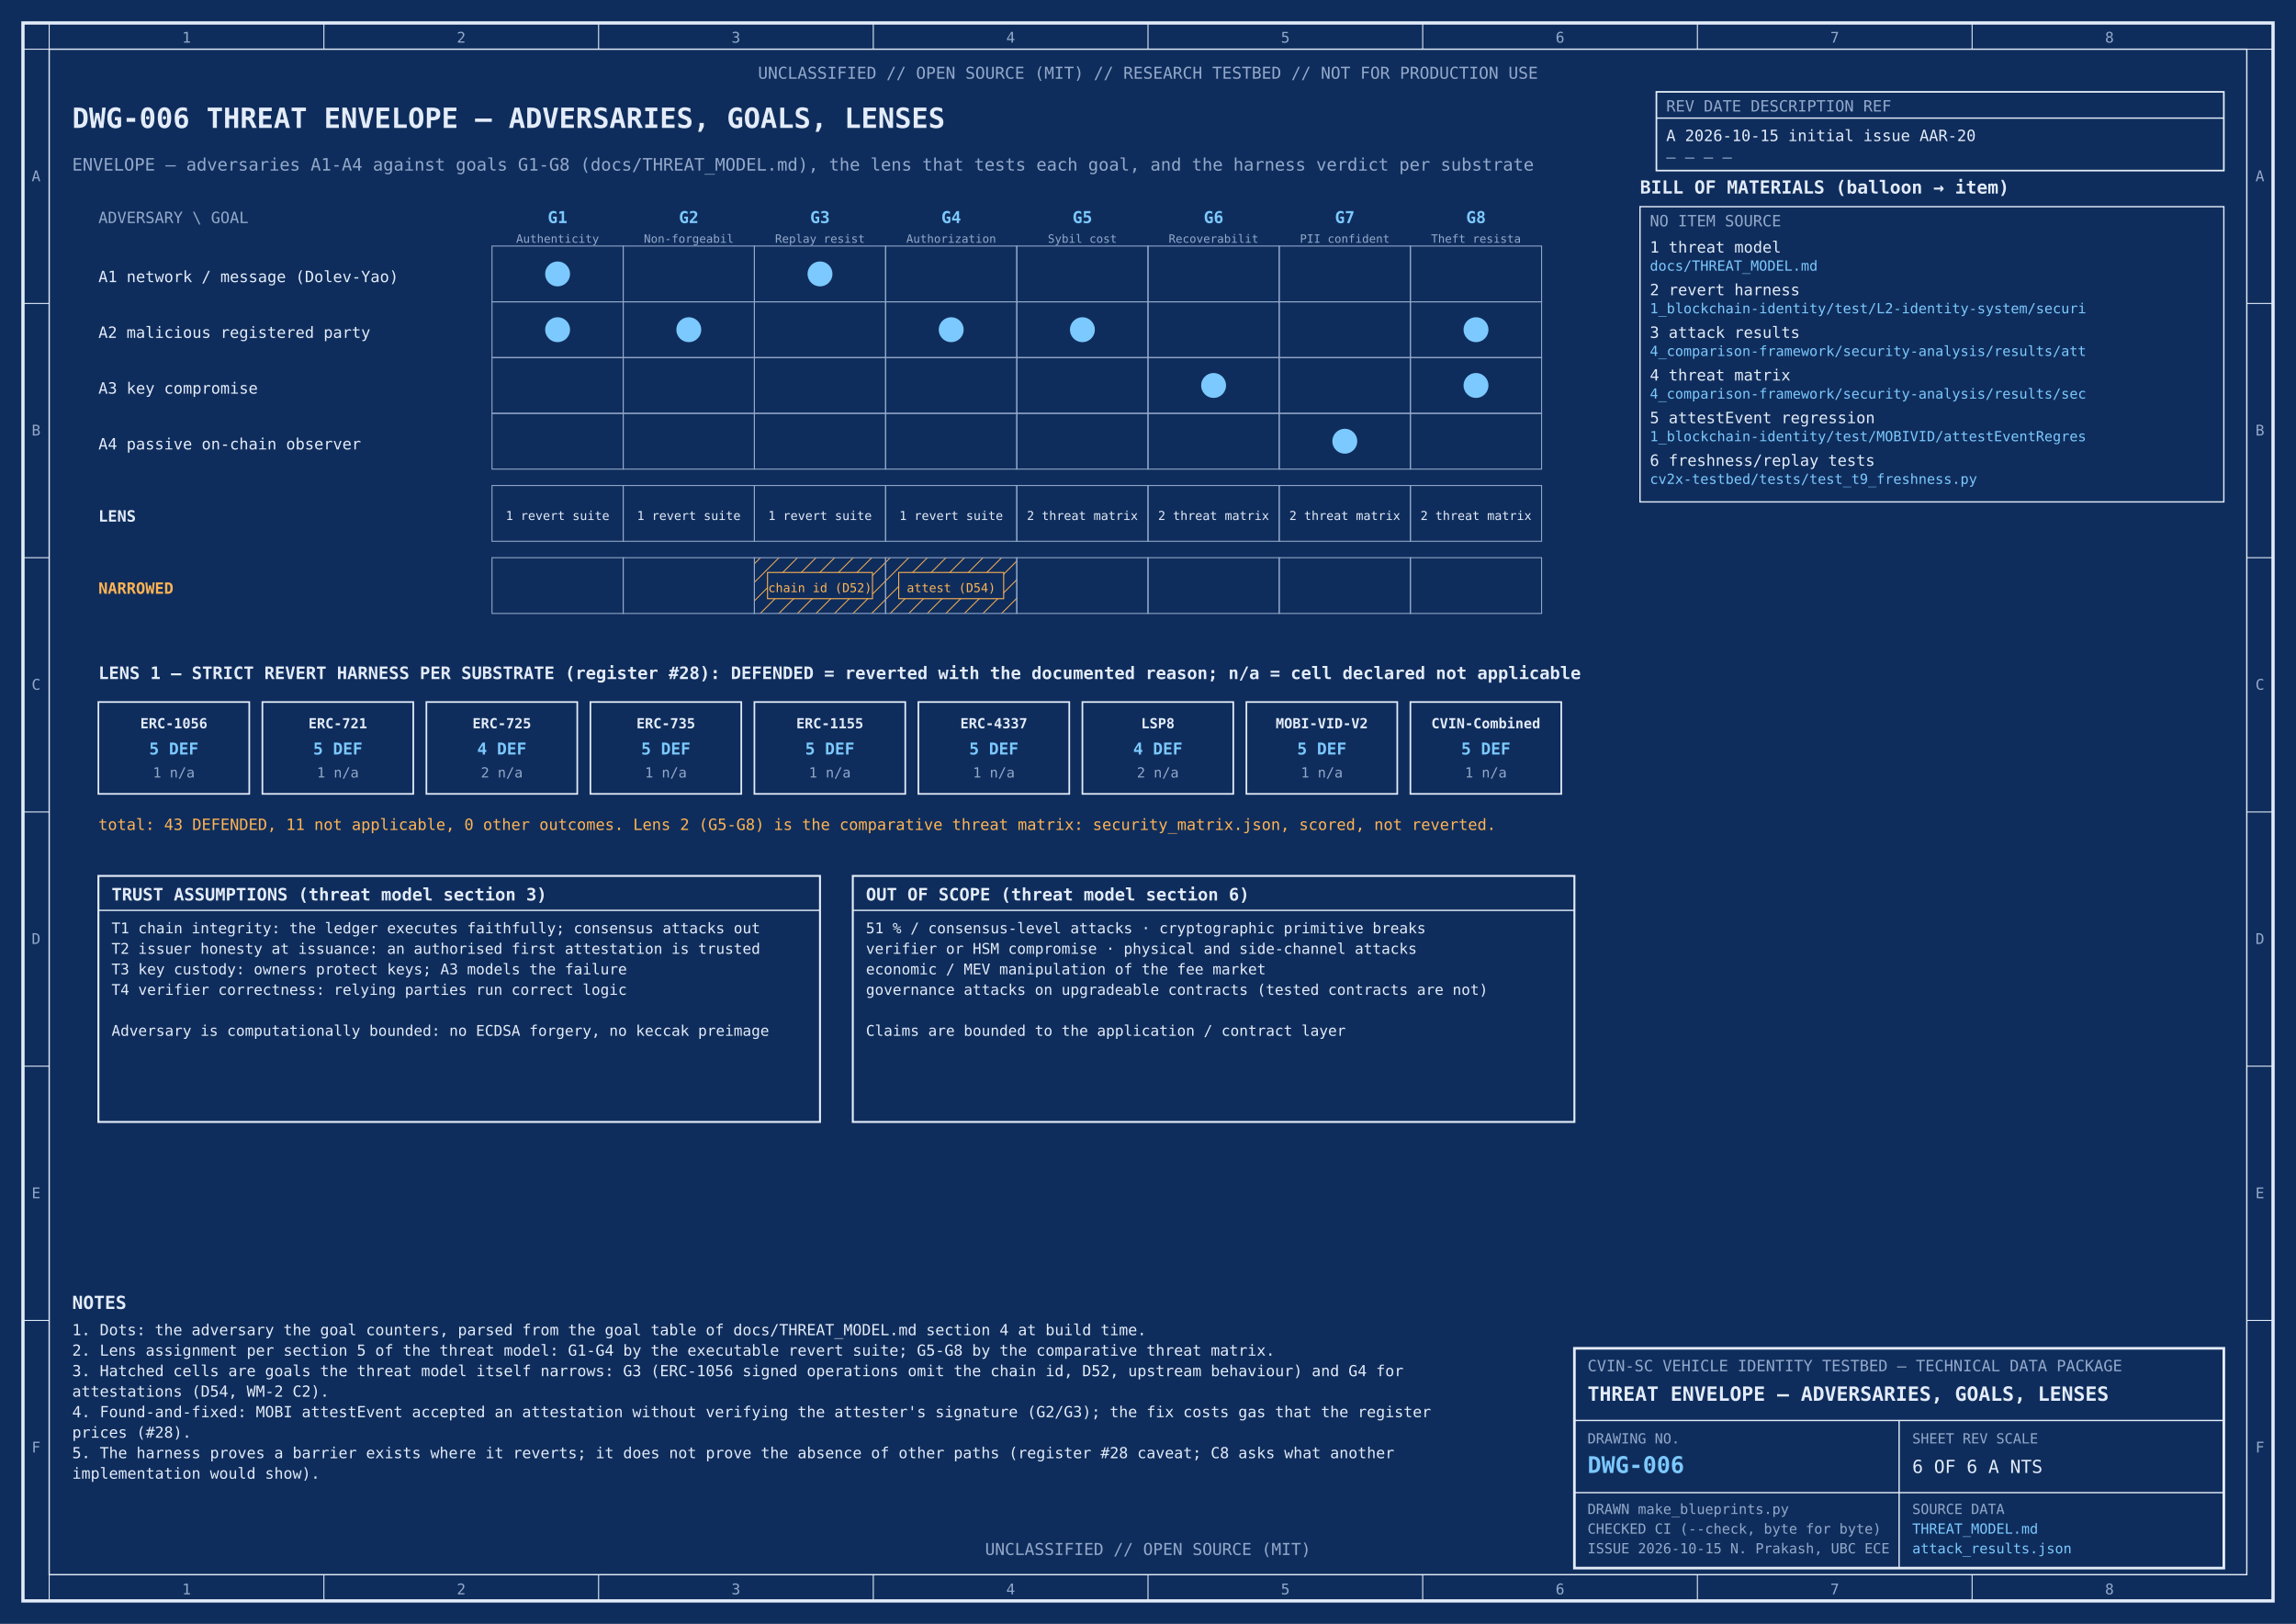
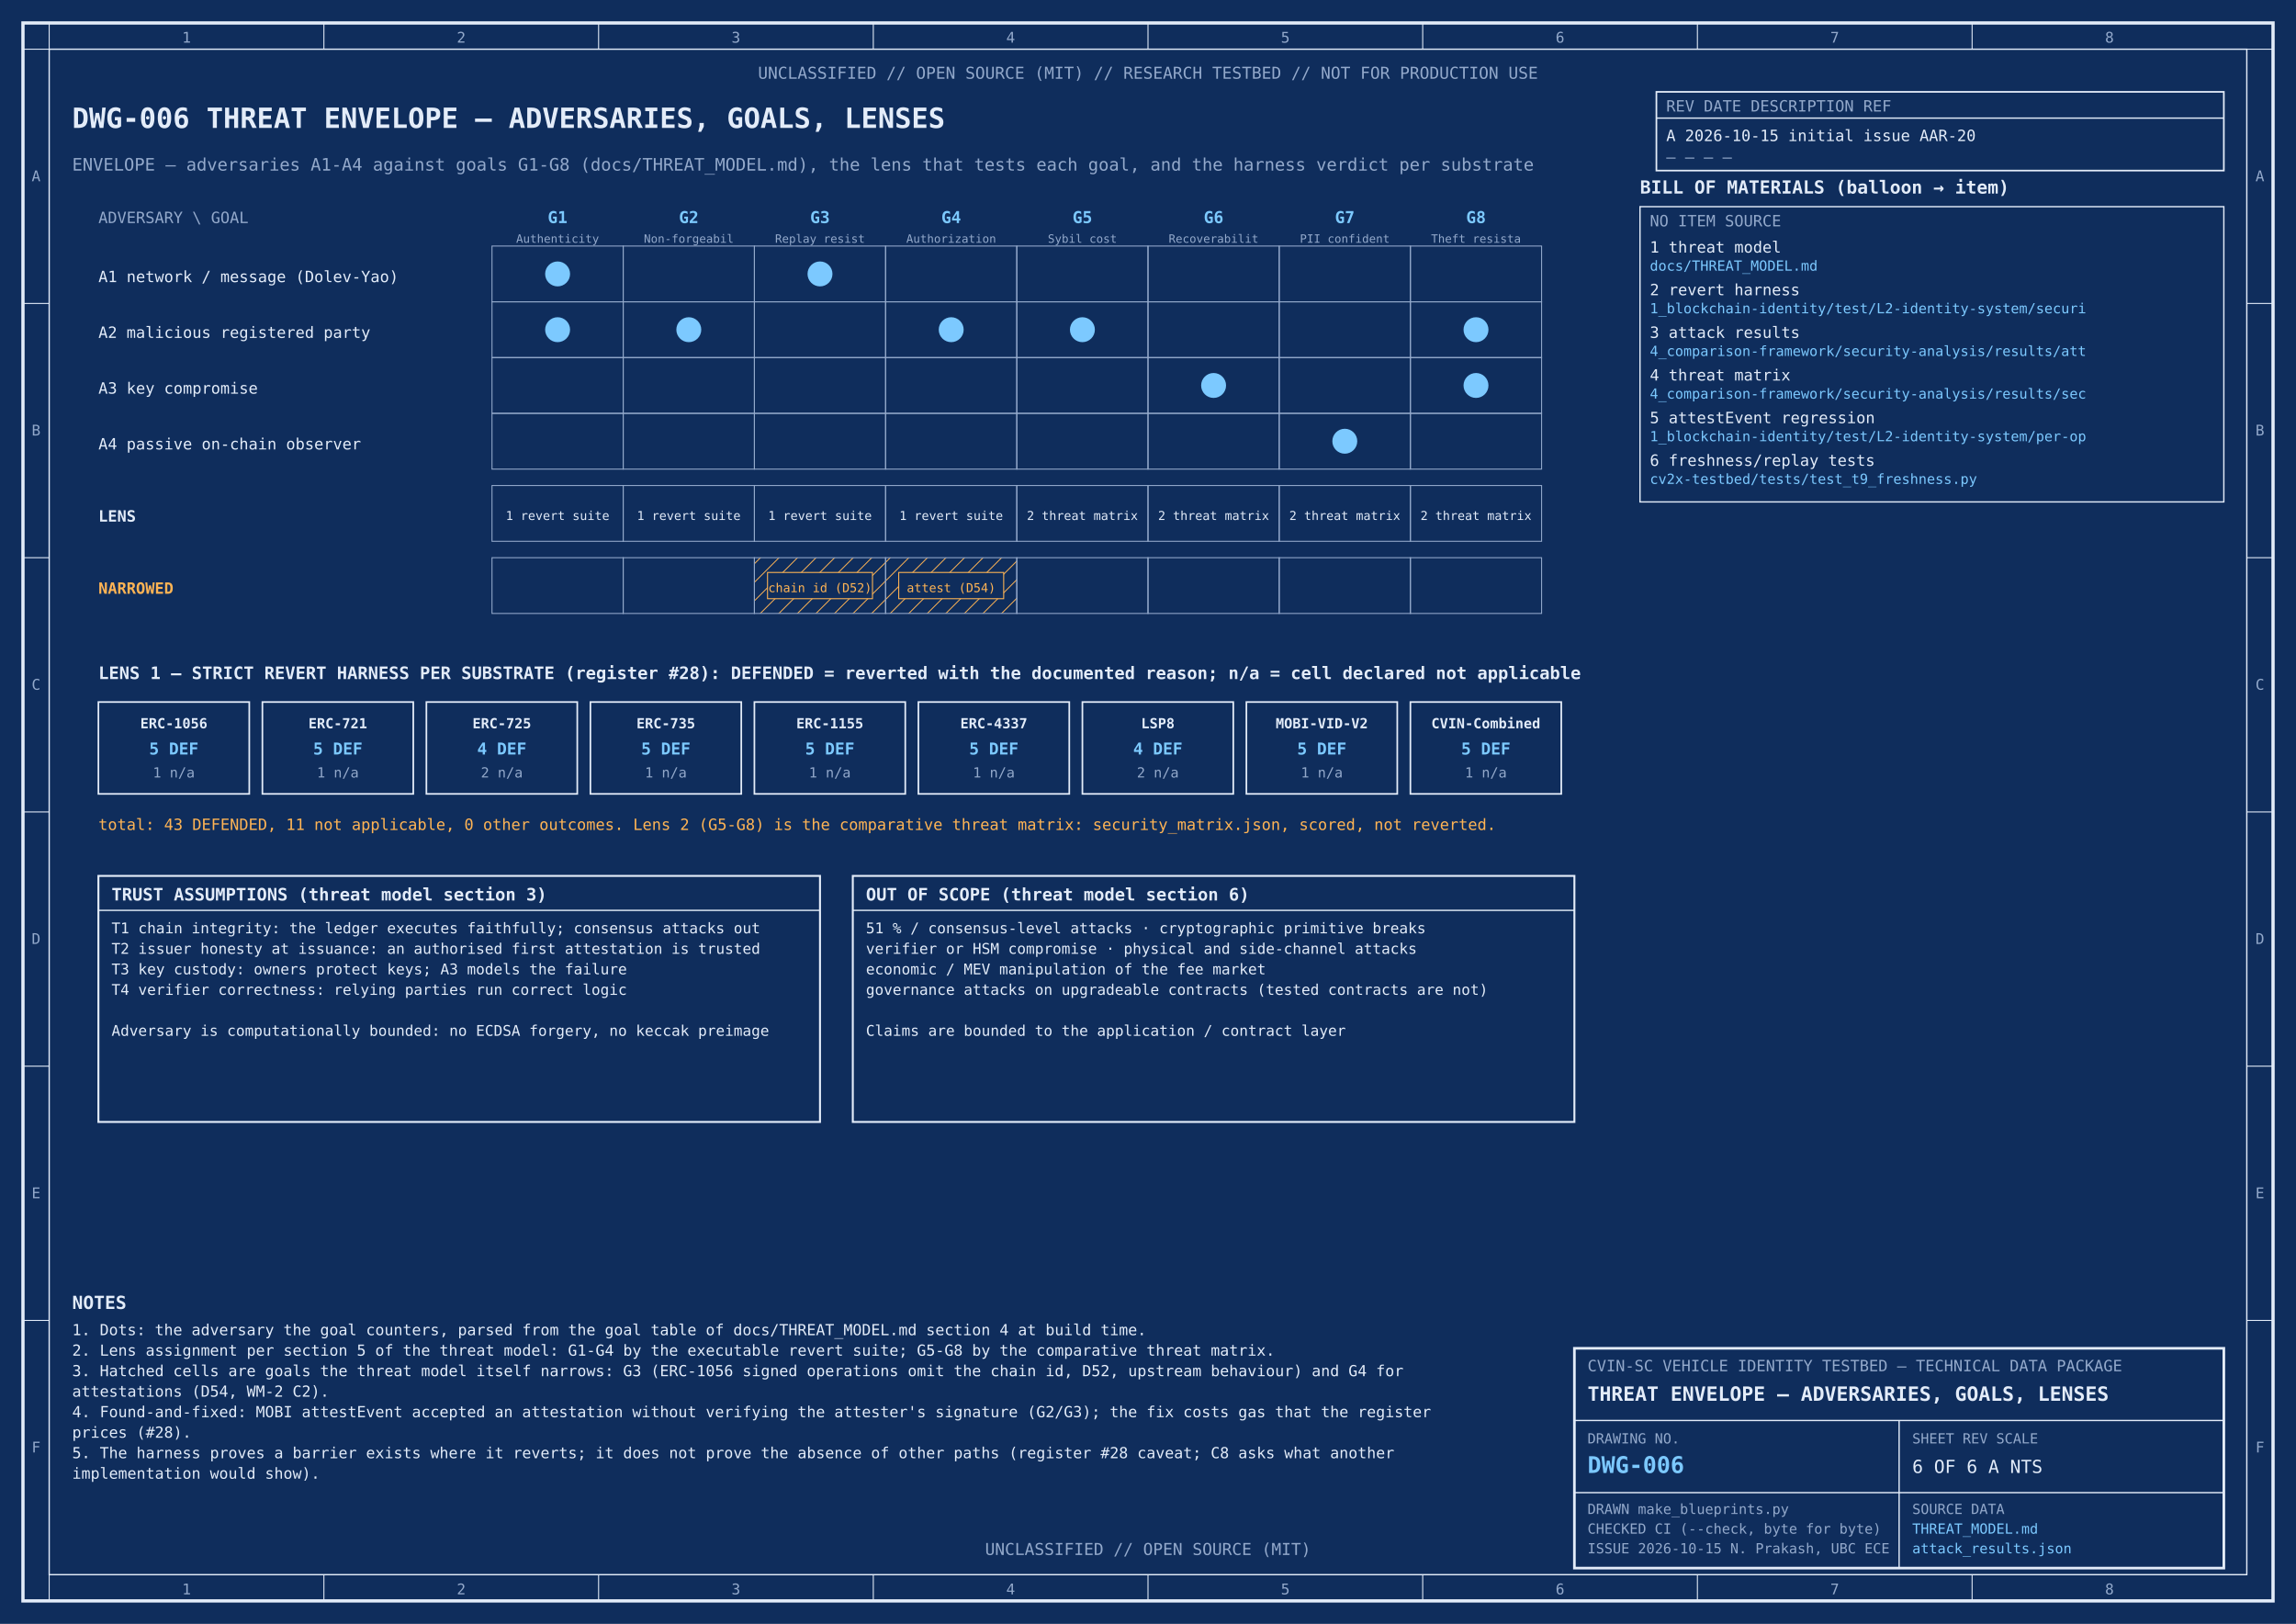
<svg xmlns="http://www.w3.org/2000/svg" width="1400" height="990" viewBox="0 0 1400 990" font-family="DejaVu Sans Mono, Menlo, Consolas, monospace">
  <defs>
    <marker id="arrow" viewBox="0 0 10 10" refX="9" refY="5" markerWidth="7" markerHeight="7" orient="auto-start-reverse">
      <path d="M0,0 L10,5 L0,10 z" fill="#e3ecf9" />
    </marker>
    <pattern id="hatch" width="8" height="8" patternUnits="userSpaceOnUse" patternTransform="rotate(45)">
      <line x1="0" y1="0" x2="0" y2="8" stroke="#ffb454" stroke-width="1" />
    </pattern>
  </defs>
  <rect width="1400" height="990" fill="#0f2d5c" />
  <text x="44" y="104" font-size="10.5" text-anchor="start" fill="#93a9cb" font-weight="normal">ENVELOPE — adversaries A1-A4 against goals G1-G8 (docs/THREAT_MODEL.md), the lens that tests each goal, and the harness verdict per substrate</text>
  <text x="60" y="136" font-size="9.5" text-anchor="start" fill="#93a9cb" font-weight="normal">ADVERSARY \ GOAL</text>
  <text x="340.0" y="136" font-size="10" text-anchor="middle" fill="#7cc9ff" font-weight="bold">G1</text>
  <text x="340.0" y="148" font-size="7" text-anchor="middle" fill="#93a9cb" font-weight="normal">Authenticity</text>
  <text x="420.0" y="136" font-size="10" text-anchor="middle" fill="#7cc9ff" font-weight="bold">G2</text>
  <text x="420.0" y="148" font-size="7" text-anchor="middle" fill="#93a9cb" font-weight="normal">Non-forgeabil</text>
  <text x="500.0" y="136" font-size="10" text-anchor="middle" fill="#7cc9ff" font-weight="bold">G3</text>
  <text x="500.0" y="148" font-size="7" text-anchor="middle" fill="#93a9cb" font-weight="normal">Replay resist</text>
  <text x="580.0" y="136" font-size="10" text-anchor="middle" fill="#7cc9ff" font-weight="bold">G4</text>
  <text x="580.0" y="148" font-size="7" text-anchor="middle" fill="#93a9cb" font-weight="normal">Authorization</text>
  <text x="660.0" y="136" font-size="10" text-anchor="middle" fill="#7cc9ff" font-weight="bold">G5</text>
  <text x="660.0" y="148" font-size="7" text-anchor="middle" fill="#93a9cb" font-weight="normal">Sybil cost</text>
  <text x="740.0" y="136" font-size="10" text-anchor="middle" fill="#7cc9ff" font-weight="bold">G6</text>
  <text x="740.0" y="148" font-size="7" text-anchor="middle" fill="#93a9cb" font-weight="normal">Recoverabilit</text>
  <text x="820.0" y="136" font-size="10" text-anchor="middle" fill="#7cc9ff" font-weight="bold">G7</text>
  <text x="820.0" y="148" font-size="7" text-anchor="middle" fill="#93a9cb" font-weight="normal">PII confident</text>
  <text x="900.0" y="136" font-size="10" text-anchor="middle" fill="#7cc9ff" font-weight="bold">G8</text>
  <text x="900.0" y="148" font-size="7" text-anchor="middle" fill="#93a9cb" font-weight="normal">Theft resista</text>
  <text x="60" y="172" font-size="9.5" text-anchor="start" fill="#e3ecf9" font-weight="normal">A1  network / message (Dolev-Yao)</text>
  <rect x="300" y="150" width="80" height="34" stroke="#93a9cb" fill="none" stroke-width="0.6" rx="0" />
  <circle cx="340.0" cy="167.0" r="7" stroke="#7cc9ff" fill="#7cc9ff" stroke-width="1.2" />
  <rect x="380" y="150" width="80" height="34" stroke="#93a9cb" fill="none" stroke-width="0.6" rx="0" />
  <rect x="460" y="150" width="80" height="34" stroke="#93a9cb" fill="none" stroke-width="0.6" rx="0" />
  <circle cx="500.0" cy="167.0" r="7" stroke="#7cc9ff" fill="#7cc9ff" stroke-width="1.2" />
  <rect x="540" y="150" width="80" height="34" stroke="#93a9cb" fill="none" stroke-width="0.6" rx="0" />
  <rect x="620" y="150" width="80" height="34" stroke="#93a9cb" fill="none" stroke-width="0.6" rx="0" />
  <rect x="700" y="150" width="80" height="34" stroke="#93a9cb" fill="none" stroke-width="0.6" rx="0" />
  <rect x="780" y="150" width="80" height="34" stroke="#93a9cb" fill="none" stroke-width="0.6" rx="0" />
  <rect x="860" y="150" width="80" height="34" stroke="#93a9cb" fill="none" stroke-width="0.6" rx="0" />
  <text x="60" y="206" font-size="9.5" text-anchor="start" fill="#e3ecf9" font-weight="normal">A2  malicious registered party</text>
  <rect x="300" y="184" width="80" height="34" stroke="#93a9cb" fill="none" stroke-width="0.6" rx="0" />
  <circle cx="340.0" cy="201.0" r="7" stroke="#7cc9ff" fill="#7cc9ff" stroke-width="1.2" />
  <rect x="380" y="184" width="80" height="34" stroke="#93a9cb" fill="none" stroke-width="0.6" rx="0" />
  <circle cx="420.0" cy="201.0" r="7" stroke="#7cc9ff" fill="#7cc9ff" stroke-width="1.2" />
  <rect x="460" y="184" width="80" height="34" stroke="#93a9cb" fill="none" stroke-width="0.6" rx="0" />
  <rect x="540" y="184" width="80" height="34" stroke="#93a9cb" fill="none" stroke-width="0.6" rx="0" />
  <circle cx="580.0" cy="201.0" r="7" stroke="#7cc9ff" fill="#7cc9ff" stroke-width="1.2" />
  <rect x="620" y="184" width="80" height="34" stroke="#93a9cb" fill="none" stroke-width="0.6" rx="0" />
  <circle cx="660.0" cy="201.0" r="7" stroke="#7cc9ff" fill="#7cc9ff" stroke-width="1.2" />
  <rect x="700" y="184" width="80" height="34" stroke="#93a9cb" fill="none" stroke-width="0.6" rx="0" />
  <rect x="780" y="184" width="80" height="34" stroke="#93a9cb" fill="none" stroke-width="0.6" rx="0" />
  <rect x="860" y="184" width="80" height="34" stroke="#93a9cb" fill="none" stroke-width="0.6" rx="0" />
  <circle cx="900.0" cy="201.0" r="7" stroke="#7cc9ff" fill="#7cc9ff" stroke-width="1.2" />
  <text x="60" y="240" font-size="9.5" text-anchor="start" fill="#e3ecf9" font-weight="normal">A3  key compromise</text>
  <rect x="300" y="218" width="80" height="34" stroke="#93a9cb" fill="none" stroke-width="0.6" rx="0" />
  <rect x="380" y="218" width="80" height="34" stroke="#93a9cb" fill="none" stroke-width="0.6" rx="0" />
  <rect x="460" y="218" width="80" height="34" stroke="#93a9cb" fill="none" stroke-width="0.6" rx="0" />
  <rect x="540" y="218" width="80" height="34" stroke="#93a9cb" fill="none" stroke-width="0.6" rx="0" />
  <rect x="620" y="218" width="80" height="34" stroke="#93a9cb" fill="none" stroke-width="0.6" rx="0" />
  <rect x="700" y="218" width="80" height="34" stroke="#93a9cb" fill="none" stroke-width="0.6" rx="0" />
  <circle cx="740.0" cy="235.0" r="7" stroke="#7cc9ff" fill="#7cc9ff" stroke-width="1.2" />
  <rect x="780" y="218" width="80" height="34" stroke="#93a9cb" fill="none" stroke-width="0.6" rx="0" />
  <rect x="860" y="218" width="80" height="34" stroke="#93a9cb" fill="none" stroke-width="0.6" rx="0" />
  <circle cx="900.0" cy="235.0" r="7" stroke="#7cc9ff" fill="#7cc9ff" stroke-width="1.2" />
  <text x="60" y="274" font-size="9.5" text-anchor="start" fill="#e3ecf9" font-weight="normal">A4  passive on-chain observer</text>
  <rect x="300" y="252" width="80" height="34" stroke="#93a9cb" fill="none" stroke-width="0.6" rx="0" />
  <rect x="380" y="252" width="80" height="34" stroke="#93a9cb" fill="none" stroke-width="0.6" rx="0" />
  <rect x="460" y="252" width="80" height="34" stroke="#93a9cb" fill="none" stroke-width="0.6" rx="0" />
  <rect x="540" y="252" width="80" height="34" stroke="#93a9cb" fill="none" stroke-width="0.6" rx="0" />
  <rect x="620" y="252" width="80" height="34" stroke="#93a9cb" fill="none" stroke-width="0.6" rx="0" />
  <rect x="700" y="252" width="80" height="34" stroke="#93a9cb" fill="none" stroke-width="0.6" rx="0" />
  <rect x="780" y="252" width="80" height="34" stroke="#93a9cb" fill="none" stroke-width="0.6" rx="0" />
  <circle cx="820.0" cy="269.0" r="7" stroke="#7cc9ff" fill="#7cc9ff" stroke-width="1.2" />
  <rect x="860" y="252" width="80" height="34" stroke="#93a9cb" fill="none" stroke-width="0.6" rx="0" />
  <text x="60" y="318" font-size="9.5" text-anchor="start" fill="#e3ecf9" font-weight="bold">LENS</text>
  <rect x="300" y="296" width="80" height="34" stroke="#93a9cb" fill="none" stroke-width="0.6" rx="0" />
  <text x="340.0" y="317" font-size="7.5" text-anchor="middle" fill="#e3ecf9" font-weight="normal">1 revert suite</text>
  <rect x="380" y="296" width="80" height="34" stroke="#93a9cb" fill="none" stroke-width="0.6" rx="0" />
  <text x="420.0" y="317" font-size="7.5" text-anchor="middle" fill="#e3ecf9" font-weight="normal">1 revert suite</text>
  <rect x="460" y="296" width="80" height="34" stroke="#93a9cb" fill="none" stroke-width="0.6" rx="0" />
  <text x="500.0" y="317" font-size="7.5" text-anchor="middle" fill="#e3ecf9" font-weight="normal">1 revert suite</text>
  <rect x="540" y="296" width="80" height="34" stroke="#93a9cb" fill="none" stroke-width="0.6" rx="0" />
  <text x="580.0" y="317" font-size="7.5" text-anchor="middle" fill="#e3ecf9" font-weight="normal">1 revert suite</text>
  <rect x="620" y="296" width="80" height="34" stroke="#93a9cb" fill="none" stroke-width="0.6" rx="0" />
  <text x="660.0" y="317" font-size="7.5" text-anchor="middle" fill="#e3ecf9" font-weight="normal">2 threat matrix</text>
  <rect x="700" y="296" width="80" height="34" stroke="#93a9cb" fill="none" stroke-width="0.6" rx="0" />
  <text x="740.0" y="317" font-size="7.5" text-anchor="middle" fill="#e3ecf9" font-weight="normal">2 threat matrix</text>
  <rect x="780" y="296" width="80" height="34" stroke="#93a9cb" fill="none" stroke-width="0.6" rx="0" />
  <text x="820.0" y="317" font-size="7.5" text-anchor="middle" fill="#e3ecf9" font-weight="normal">2 threat matrix</text>
  <rect x="860" y="296" width="80" height="34" stroke="#93a9cb" fill="none" stroke-width="0.6" rx="0" />
  <text x="900.0" y="317" font-size="7.5" text-anchor="middle" fill="#e3ecf9" font-weight="normal">2 threat matrix</text>
  <text x="60" y="362" font-size="9.5" text-anchor="start" fill="#ffb454" font-weight="bold">NARROWED</text>
  <rect x="300" y="340" width="80" height="34" stroke="#93a9cb" fill="none" stroke-width="0.6" rx="0" />
  <rect x="380" y="340" width="80" height="34" stroke="#93a9cb" fill="none" stroke-width="0.6" rx="0" />
  <rect x="460" y="340" width="80" height="34" stroke="#93a9cb" fill="url(#hatch)" stroke-width="0.6" rx="0" />
  <rect x="468" y="349" width="64" height="16" stroke="#ffb454" fill="#0f2d5c" stroke-width="0.6" rx="0" />
  <text x="500.0" y="361" font-size="7.5" text-anchor="middle" fill="#ffb454" font-weight="normal">chain id (D52)</text>
  <rect x="540" y="340" width="80" height="34" stroke="#93a9cb" fill="url(#hatch)" stroke-width="0.6" rx="0" />
  <rect x="548" y="349" width="64" height="16" stroke="#ffb454" fill="#0f2d5c" stroke-width="0.6" rx="0" />
  <text x="580.0" y="361" font-size="7.5" text-anchor="middle" fill="#ffb454" font-weight="normal">attest (D54)</text>
  <rect x="620" y="340" width="80" height="34" stroke="#93a9cb" fill="none" stroke-width="0.6" rx="0" />
  <rect x="700" y="340" width="80" height="34" stroke="#93a9cb" fill="none" stroke-width="0.6" rx="0" />
  <rect x="780" y="340" width="80" height="34" stroke="#93a9cb" fill="none" stroke-width="0.6" rx="0" />
  <rect x="860" y="340" width="80" height="34" stroke="#93a9cb" fill="none" stroke-width="0.6" rx="0" />
  <text x="60" y="414" font-size="10.5" text-anchor="start" fill="#e3ecf9" font-weight="bold">LENS 1 — STRICT REVERT HARNESS PER SUBSTRATE (register #28): DEFENDED = reverted with the documented reason; n/a = cell declared not applicable</text>
  <rect x="60" y="428" width="92" height="56" stroke="#e3ecf9" fill="none" stroke-width="1" rx="0" />
  <text x="106" y="444" font-size="8.5" text-anchor="middle" fill="#e3ecf9" font-weight="bold">ERC-1056</text>
  <text x="106" y="460" font-size="10" text-anchor="middle" fill="#7cc9ff" font-weight="bold">5 DEF</text>
  <text x="106" y="474" font-size="8.5" text-anchor="middle" fill="#93a9cb" font-weight="normal">1 n/a</text>
  <rect x="160" y="428" width="92" height="56" stroke="#e3ecf9" fill="none" stroke-width="1" rx="0" />
  <text x="206" y="444" font-size="8.5" text-anchor="middle" fill="#e3ecf9" font-weight="bold">ERC-721</text>
  <text x="206" y="460" font-size="10" text-anchor="middle" fill="#7cc9ff" font-weight="bold">5 DEF</text>
  <text x="206" y="474" font-size="8.5" text-anchor="middle" fill="#93a9cb" font-weight="normal">1 n/a</text>
  <rect x="260" y="428" width="92" height="56" stroke="#e3ecf9" fill="none" stroke-width="1" rx="0" />
  <text x="306" y="444" font-size="8.5" text-anchor="middle" fill="#e3ecf9" font-weight="bold">ERC-725</text>
  <text x="306" y="460" font-size="10" text-anchor="middle" fill="#7cc9ff" font-weight="bold">4 DEF</text>
  <text x="306" y="474" font-size="8.5" text-anchor="middle" fill="#93a9cb" font-weight="normal">2 n/a</text>
  <rect x="360" y="428" width="92" height="56" stroke="#e3ecf9" fill="none" stroke-width="1" rx="0" />
  <text x="406" y="444" font-size="8.5" text-anchor="middle" fill="#e3ecf9" font-weight="bold">ERC-735</text>
  <text x="406" y="460" font-size="10" text-anchor="middle" fill="#7cc9ff" font-weight="bold">5 DEF</text>
  <text x="406" y="474" font-size="8.5" text-anchor="middle" fill="#93a9cb" font-weight="normal">1 n/a</text>
  <rect x="460" y="428" width="92" height="56" stroke="#e3ecf9" fill="none" stroke-width="1" rx="0" />
  <text x="506" y="444" font-size="8.5" text-anchor="middle" fill="#e3ecf9" font-weight="bold">ERC-1155</text>
  <text x="506" y="460" font-size="10" text-anchor="middle" fill="#7cc9ff" font-weight="bold">5 DEF</text>
  <text x="506" y="474" font-size="8.5" text-anchor="middle" fill="#93a9cb" font-weight="normal">1 n/a</text>
  <rect x="560" y="428" width="92" height="56" stroke="#e3ecf9" fill="none" stroke-width="1" rx="0" />
  <text x="606" y="444" font-size="8.5" text-anchor="middle" fill="#e3ecf9" font-weight="bold">ERC-4337</text>
  <text x="606" y="460" font-size="10" text-anchor="middle" fill="#7cc9ff" font-weight="bold">5 DEF</text>
  <text x="606" y="474" font-size="8.5" text-anchor="middle" fill="#93a9cb" font-weight="normal">1 n/a</text>
  <rect x="660" y="428" width="92" height="56" stroke="#e3ecf9" fill="none" stroke-width="1" rx="0" />
  <text x="706" y="444" font-size="8.5" text-anchor="middle" fill="#e3ecf9" font-weight="bold">LSP8</text>
  <text x="706" y="460" font-size="10" text-anchor="middle" fill="#7cc9ff" font-weight="bold">4 DEF</text>
  <text x="706" y="474" font-size="8.5" text-anchor="middle" fill="#93a9cb" font-weight="normal">2 n/a</text>
  <rect x="760" y="428" width="92" height="56" stroke="#e3ecf9" fill="none" stroke-width="1" rx="0" />
  <text x="806" y="444" font-size="8.5" text-anchor="middle" fill="#e3ecf9" font-weight="bold">MOBI-VID-V2</text>
  <text x="806" y="460" font-size="10" text-anchor="middle" fill="#7cc9ff" font-weight="bold">5 DEF</text>
  <text x="806" y="474" font-size="8.5" text-anchor="middle" fill="#93a9cb" font-weight="normal">1 n/a</text>
  <rect x="860" y="428" width="92" height="56" stroke="#e3ecf9" fill="none" stroke-width="1" rx="0" />
  <text x="906" y="444" font-size="8.5" text-anchor="middle" fill="#e3ecf9" font-weight="bold">CVIN-Combined</text>
  <text x="906" y="460" font-size="10" text-anchor="middle" fill="#7cc9ff" font-weight="bold">5 DEF</text>
  <text x="906" y="474" font-size="8.5" text-anchor="middle" fill="#93a9cb" font-weight="normal">1 n/a</text>
  <text x="60" y="506" font-size="9.5" text-anchor="start" fill="#ffb454" font-weight="normal">total: 43 DEFENDED, 11 not applicable, 0 other outcomes. Lens 2 (G5-G8) is the comparative threat matrix: security_matrix.json, scored, not reverted.</text>
  <rect x="60" y="534" width="440" height="150" stroke="#e3ecf9" fill="none" stroke-width="1.2" rx="0" />
  <text x="68" y="549" font-size="10.5" text-anchor="start" fill="#e3ecf9" font-weight="bold">TRUST ASSUMPTIONS (threat model section 3)</text>
  <line x1="60" y1="555" x2="500" y2="555" stroke="#e3ecf9" stroke-width="0.8" />
  <text x="68" y="569.0" font-size="9" text-anchor="start" fill="#e3ecf9" font-weight="normal">T1 chain integrity: the ledger executes faithfully; consensus attacks out</text>
  <text x="68" y="581.5" font-size="9" text-anchor="start" fill="#e3ecf9" font-weight="normal">T2 issuer honesty at issuance: an authorised first attestation is trusted</text>
  <text x="68" y="594.0" font-size="9" text-anchor="start" fill="#e3ecf9" font-weight="normal">T3 key custody: owners protect keys; A3 models the failure</text>
  <text x="68" y="606.5" font-size="9" text-anchor="start" fill="#e3ecf9" font-weight="normal">T4 verifier correctness: relying parties run correct logic</text>
  <text x="68" y="619.0" font-size="9" text-anchor="start" fill="#e3ecf9" font-weight="normal" />
  <text x="68" y="631.5" font-size="9" text-anchor="start" fill="#e3ecf9" font-weight="normal">Adversary is computationally bounded: no ECDSA forgery, no keccak preimage</text>
  <rect x="520" y="534" width="440" height="150" stroke="#e3ecf9" fill="none" stroke-width="1.2" rx="0" />
  <text x="528" y="549" font-size="10.5" text-anchor="start" fill="#e3ecf9" font-weight="bold">OUT OF SCOPE (threat model section 6)</text>
  <line x1="520" y1="555" x2="960" y2="555" stroke="#e3ecf9" stroke-width="0.8" />
  <text x="528" y="569.0" font-size="9" text-anchor="start" fill="#e3ecf9" font-weight="normal">51 % / consensus-level attacks · cryptographic primitive breaks</text>
  <text x="528" y="581.5" font-size="9" text-anchor="start" fill="#e3ecf9" font-weight="normal">verifier or HSM compromise · physical and side-channel attacks</text>
  <text x="528" y="594.0" font-size="9" text-anchor="start" fill="#e3ecf9" font-weight="normal">economic / MEV manipulation of the fee market</text>
  <text x="528" y="606.5" font-size="9" text-anchor="start" fill="#e3ecf9" font-weight="normal">governance attacks on upgradeable contracts (tested contracts are not)</text>
  <text x="528" y="619.0" font-size="9" text-anchor="start" fill="#e3ecf9" font-weight="normal" />
  <text x="528" y="631.5" font-size="9" text-anchor="start" fill="#e3ecf9" font-weight="normal">Claims are bounded to the application / contract layer</text>
  <rect x="14" y="14" width="1372" height="962" stroke="#e3ecf9" fill="none" stroke-width="2" rx="0" />
  <rect x="30" y="30" width="1340" height="930" stroke="#e3ecf9" fill="none" stroke-width="0.8" rx="0" />
  <line x1="30.0" y1="14" x2="30.0" y2="30" stroke="#e3ecf9" stroke-width="0.6" />
  <line x1="30.0" y1="960" x2="30.0" y2="976" stroke="#e3ecf9" stroke-width="0.6" />
  <text x="113.75" y="26" font-size="9" text-anchor="middle" fill="#93a9cb" font-weight="normal">1</text>
  <text x="113.75" y="972" font-size="9" text-anchor="middle" fill="#93a9cb" font-weight="normal">1</text>
  <line x1="197.5" y1="14" x2="197.5" y2="30" stroke="#e3ecf9" stroke-width="0.6" />
  <line x1="197.5" y1="960" x2="197.5" y2="976" stroke="#e3ecf9" stroke-width="0.6" />
  <text x="281.25" y="26" font-size="9" text-anchor="middle" fill="#93a9cb" font-weight="normal">2</text>
  <text x="281.25" y="972" font-size="9" text-anchor="middle" fill="#93a9cb" font-weight="normal">2</text>
  <line x1="365.0" y1="14" x2="365.0" y2="30" stroke="#e3ecf9" stroke-width="0.6" />
  <line x1="365.0" y1="960" x2="365.0" y2="976" stroke="#e3ecf9" stroke-width="0.6" />
  <text x="448.75" y="26" font-size="9" text-anchor="middle" fill="#93a9cb" font-weight="normal">3</text>
  <text x="448.75" y="972" font-size="9" text-anchor="middle" fill="#93a9cb" font-weight="normal">3</text>
  <line x1="532.5" y1="14" x2="532.5" y2="30" stroke="#e3ecf9" stroke-width="0.6" />
  <line x1="532.5" y1="960" x2="532.5" y2="976" stroke="#e3ecf9" stroke-width="0.6" />
  <text x="616.25" y="26" font-size="9" text-anchor="middle" fill="#93a9cb" font-weight="normal">4</text>
  <text x="616.25" y="972" font-size="9" text-anchor="middle" fill="#93a9cb" font-weight="normal">4</text>
  <line x1="700.0" y1="14" x2="700.0" y2="30" stroke="#e3ecf9" stroke-width="0.6" />
  <line x1="700.0" y1="960" x2="700.0" y2="976" stroke="#e3ecf9" stroke-width="0.6" />
  <text x="783.75" y="26" font-size="9" text-anchor="middle" fill="#93a9cb" font-weight="normal">5</text>
  <text x="783.75" y="972" font-size="9" text-anchor="middle" fill="#93a9cb" font-weight="normal">5</text>
  <line x1="867.5" y1="14" x2="867.5" y2="30" stroke="#e3ecf9" stroke-width="0.6" />
  <line x1="867.5" y1="960" x2="867.5" y2="976" stroke="#e3ecf9" stroke-width="0.6" />
  <text x="951.25" y="26" font-size="9" text-anchor="middle" fill="#93a9cb" font-weight="normal">6</text>
  <text x="951.25" y="972" font-size="9" text-anchor="middle" fill="#93a9cb" font-weight="normal">6</text>
  <line x1="1035.0" y1="14" x2="1035.0" y2="30" stroke="#e3ecf9" stroke-width="0.6" />
  <line x1="1035.0" y1="960" x2="1035.0" y2="976" stroke="#e3ecf9" stroke-width="0.6" />
  <text x="1118.75" y="26" font-size="9" text-anchor="middle" fill="#93a9cb" font-weight="normal">7</text>
  <text x="1118.75" y="972" font-size="9" text-anchor="middle" fill="#93a9cb" font-weight="normal">7</text>
  <line x1="1202.5" y1="14" x2="1202.5" y2="30" stroke="#e3ecf9" stroke-width="0.6" />
  <line x1="1202.5" y1="960" x2="1202.5" y2="976" stroke="#e3ecf9" stroke-width="0.6" />
  <text x="1286.25" y="26" font-size="9" text-anchor="middle" fill="#93a9cb" font-weight="normal">8</text>
  <text x="1286.25" y="972" font-size="9" text-anchor="middle" fill="#93a9cb" font-weight="normal">8</text>
  <line x1="14" y1="30.0" x2="30" y2="30.0" stroke="#e3ecf9" stroke-width="0.6" />
  <line x1="1370" y1="30.0" x2="1386" y2="30.0" stroke="#e3ecf9" stroke-width="0.6" />
  <text x="22" y="110.5" font-size="9" text-anchor="middle" fill="#93a9cb" font-weight="normal">A</text>
  <text x="1378" y="110.5" font-size="9" text-anchor="middle" fill="#93a9cb" font-weight="normal">A</text>
  <line x1="14" y1="185.0" x2="30" y2="185.0" stroke="#e3ecf9" stroke-width="0.6" />
  <line x1="1370" y1="185.0" x2="1386" y2="185.0" stroke="#e3ecf9" stroke-width="0.6" />
  <text x="22" y="265.5" font-size="9" text-anchor="middle" fill="#93a9cb" font-weight="normal">B</text>
  <text x="1378" y="265.5" font-size="9" text-anchor="middle" fill="#93a9cb" font-weight="normal">B</text>
  <line x1="14" y1="340.0" x2="30" y2="340.0" stroke="#e3ecf9" stroke-width="0.6" />
  <line x1="1370" y1="340.0" x2="1386" y2="340.0" stroke="#e3ecf9" stroke-width="0.6" />
  <text x="22" y="420.5" font-size="9" text-anchor="middle" fill="#93a9cb" font-weight="normal">C</text>
  <text x="1378" y="420.5" font-size="9" text-anchor="middle" fill="#93a9cb" font-weight="normal">C</text>
  <line x1="14" y1="495.0" x2="30" y2="495.0" stroke="#e3ecf9" stroke-width="0.6" />
  <line x1="1370" y1="495.0" x2="1386" y2="495.0" stroke="#e3ecf9" stroke-width="0.6" />
  <text x="22" y="575.5" font-size="9" text-anchor="middle" fill="#93a9cb" font-weight="normal">D</text>
  <text x="1378" y="575.5" font-size="9" text-anchor="middle" fill="#93a9cb" font-weight="normal">D</text>
  <line x1="14" y1="650.0" x2="30" y2="650.0" stroke="#e3ecf9" stroke-width="0.6" />
  <line x1="1370" y1="650.0" x2="1386" y2="650.0" stroke="#e3ecf9" stroke-width="0.6" />
  <text x="22" y="730.5" font-size="9" text-anchor="middle" fill="#93a9cb" font-weight="normal">E</text>
  <text x="1378" y="730.5" font-size="9" text-anchor="middle" fill="#93a9cb" font-weight="normal">E</text>
  <line x1="14" y1="805.0" x2="30" y2="805.0" stroke="#e3ecf9" stroke-width="0.6" />
  <line x1="1370" y1="805.0" x2="1386" y2="805.0" stroke="#e3ecf9" stroke-width="0.6" />
  <text x="22" y="885.5" font-size="9" text-anchor="middle" fill="#93a9cb" font-weight="normal">F</text>
  <text x="1378" y="885.5" font-size="9" text-anchor="middle" fill="#93a9cb" font-weight="normal">F</text>
  <text x="700.0" y="48" font-size="10" text-anchor="middle" fill="#93a9cb" font-weight="normal">UNCLASSIFIED // OPEN SOURCE (MIT) // RESEARCH TESTBED // NOT FOR PRODUCTION USE</text>
  <text x="700.0" y="948" font-size="10" text-anchor="middle" fill="#93a9cb" font-weight="normal">UNCLASSIFIED // OPEN SOURCE (MIT)</text>
  <text x="44" y="78" font-size="17" text-anchor="start" fill="#e3ecf9" font-weight="bold">DWG-006  THREAT ENVELOPE — ADVERSARIES, GOALS, LENSES</text>
  <rect x="1010" y="56" width="346" height="48" stroke="#e3ecf9" fill="none" stroke-width="1" rx="0" />
  <line x1="1010" y1="72" x2="1356" y2="72" stroke="#e3ecf9" stroke-width="0.8" />
  <text x="1016" y="68" font-size="9.5" text-anchor="start" fill="#93a9cb" font-weight="normal">REV   DATE         DESCRIPTION                 REF</text>
  <text x="1016" y="86" font-size="9.5" text-anchor="start" fill="#e3ecf9" font-weight="normal">A     2026-10-15   initial issue               AAR-20</text>
  <text x="1016" y="99" font-size="9.5" text-anchor="start" fill="#93a9cb" font-weight="normal">—     —            —                           —</text>
  <text x="44" y="798" font-size="11" text-anchor="start" fill="#e3ecf9" font-weight="bold">NOTES</text>
  <text x="44" y="814.0" font-size="9.3" text-anchor="start" fill="#e3ecf9" font-weight="normal">1. Dots: the adversary the goal counters, parsed from the goal table of docs/THREAT_MODEL.md section 4 at build time.</text>
  <text x="44" y="826.5" font-size="9.3" text-anchor="start" fill="#e3ecf9" font-weight="normal">2. Lens assignment per section 5 of the threat model: G1-G4 by the executable revert suite; G5-G8 by the comparative threat matrix.</text>
  <text x="44" y="839.0" font-size="9.3" text-anchor="start" fill="#e3ecf9" font-weight="normal">3. Hatched cells are goals the threat model itself narrows: G3 (ERC-1056 signed operations omit the chain id, D52, upstream behaviour) and G4 for</text>
  <text x="44" y="851.5" font-size="9.3" text-anchor="start" fill="#e3ecf9" font-weight="normal">   attestations (D54, WM-2 C2).</text>
  <text x="44" y="864.0" font-size="9.3" text-anchor="start" fill="#e3ecf9" font-weight="normal">4. Found-and-fixed: MOBI attestEvent accepted an attestation without verifying the attester's signature (G2/G3); the fix costs gas that the register</text>
  <text x="44" y="876.5" font-size="9.3" text-anchor="start" fill="#e3ecf9" font-weight="normal">   prices (#28).</text>
  <text x="44" y="889.0" font-size="9.3" text-anchor="start" fill="#e3ecf9" font-weight="normal">5. The harness proves a barrier exists where it reverts; it does not prove the absence of other paths (register #28 caveat; C8 asks what another</text>
  <text x="44" y="901.5" font-size="9.3" text-anchor="start" fill="#e3ecf9" font-weight="normal">   implementation would show).</text>
  <text x="1000" y="118" font-size="11" text-anchor="start" fill="#e3ecf9" font-weight="bold">BILL OF MATERIALS (balloon → item)</text>
  <rect x="1000" y="126" width="356" height="180" stroke="#e3ecf9" fill="none" stroke-width="0.8" rx="0" />
  <text x="1006" y="138" font-size="9.5" text-anchor="start" fill="#93a9cb" font-weight="normal">NO  ITEM                      SOURCE</text>
  <text x="1006" y="154" font-size="9.5" text-anchor="start" fill="#e3ecf9" font-weight="normal">1   threat model              </text>
  <text x="1006" y="165" font-size="8.5" text-anchor="start" fill="#7cc9ff" font-weight="normal">    docs/THREAT_MODEL.md</text>
  <text x="1006" y="180" font-size="9.5" text-anchor="start" fill="#e3ecf9" font-weight="normal">2   revert harness            </text>
  <text x="1006" y="191" font-size="8.5" text-anchor="start" fill="#7cc9ff" font-weight="normal">    1_blockchain-identity/test/L2-identity-system/securi</text>
  <text x="1006" y="206" font-size="9.5" text-anchor="start" fill="#e3ecf9" font-weight="normal">3   attack results            </text>
  <text x="1006" y="217" font-size="8.5" text-anchor="start" fill="#7cc9ff" font-weight="normal">    4_comparison-framework/security-analysis/results/att</text>
  <text x="1006" y="232" font-size="9.5" text-anchor="start" fill="#e3ecf9" font-weight="normal">4   threat matrix             </text>
  <text x="1006" y="243" font-size="8.5" text-anchor="start" fill="#7cc9ff" font-weight="normal">    4_comparison-framework/security-analysis/results/sec</text>
  <text x="1006" y="258" font-size="9.5" text-anchor="start" fill="#e3ecf9" font-weight="normal">5   attestEvent regression    </text>
-   <text x="1006" y="269" font-size="8.5" text-anchor="start" fill="#7cc9ff" font-weight="normal">    1_blockchain-identity/test/MOBIVID/attestEventRegres</text>
+   <text x="1006" y="269" font-size="8.5" text-anchor="start" fill="#7cc9ff" font-weight="normal">    1_blockchain-identity/test/L2-identity-system/per-op</text>
  <text x="1006" y="284" font-size="9.5" text-anchor="start" fill="#e3ecf9" font-weight="normal">6   freshness/replay tests    </text>
  <text x="1006" y="295" font-size="8.5" text-anchor="start" fill="#7cc9ff" font-weight="normal">    cv2x-testbed/tests/test_t9_freshness.py</text>
  <rect x="960" y="822" width="396" height="134" stroke="#e3ecf9" fill="none" stroke-width="1.6" rx="0" />
  <line x1="960" y1="866" x2="1356" y2="866" stroke="#e3ecf9" stroke-width="0.8" />
  <line x1="960" y1="910" x2="1356" y2="910" stroke="#e3ecf9" stroke-width="0.8" />
  <line x1="1158" y1="866" x2="1158" y2="956" stroke="#e3ecf9" stroke-width="0.8" />
  <text x="968" y="836" font-size="9.5" text-anchor="start" fill="#93a9cb" font-weight="normal">CVIN-SC VEHICLE IDENTITY TESTBED — TECHNICAL DATA PACKAGE</text>
  <text x="968" y="854" font-size="12" text-anchor="start" fill="#e3ecf9" font-weight="bold">THREAT ENVELOPE — ADVERSARIES, GOALS, LENSES</text>
  <text x="968" y="880" font-size="8.5" text-anchor="start" fill="#93a9cb" font-weight="normal">DRAWING NO.</text>
  <text x="968" y="898" font-size="14" text-anchor="start" fill="#7cc9ff" font-weight="bold">DWG-006</text>
  <text x="1166" y="880" font-size="8.5" text-anchor="start" fill="#93a9cb" font-weight="normal">SHEET        REV      SCALE</text>
  <text x="1166" y="898" font-size="11" text-anchor="start" fill="#e3ecf9" font-weight="normal">6 OF 6       A        NTS</text>
  <text x="968" y="923" font-size="8.5" text-anchor="start" fill="#93a9cb" font-weight="normal">DRAWN  make_blueprints.py</text>
  <text x="968" y="935" font-size="8.5" text-anchor="start" fill="#93a9cb" font-weight="normal">CHECKED  CI (--check, byte for byte)</text>
  <text x="968" y="947" font-size="8.5" text-anchor="start" fill="#93a9cb" font-weight="normal">ISSUE 2026-10-15  N. Prakash, UBC ECE</text>
  <text x="1166" y="923" font-size="8.5" text-anchor="start" fill="#93a9cb" font-weight="normal">SOURCE DATA</text>
  <text x="1166" y="935" font-size="8.5" text-anchor="start" fill="#7cc9ff" font-weight="normal">THREAT_MODEL.md</text>
  <text x="1166" y="947" font-size="8.5" text-anchor="start" fill="#7cc9ff" font-weight="normal">attack_results.json</text>
</svg>
